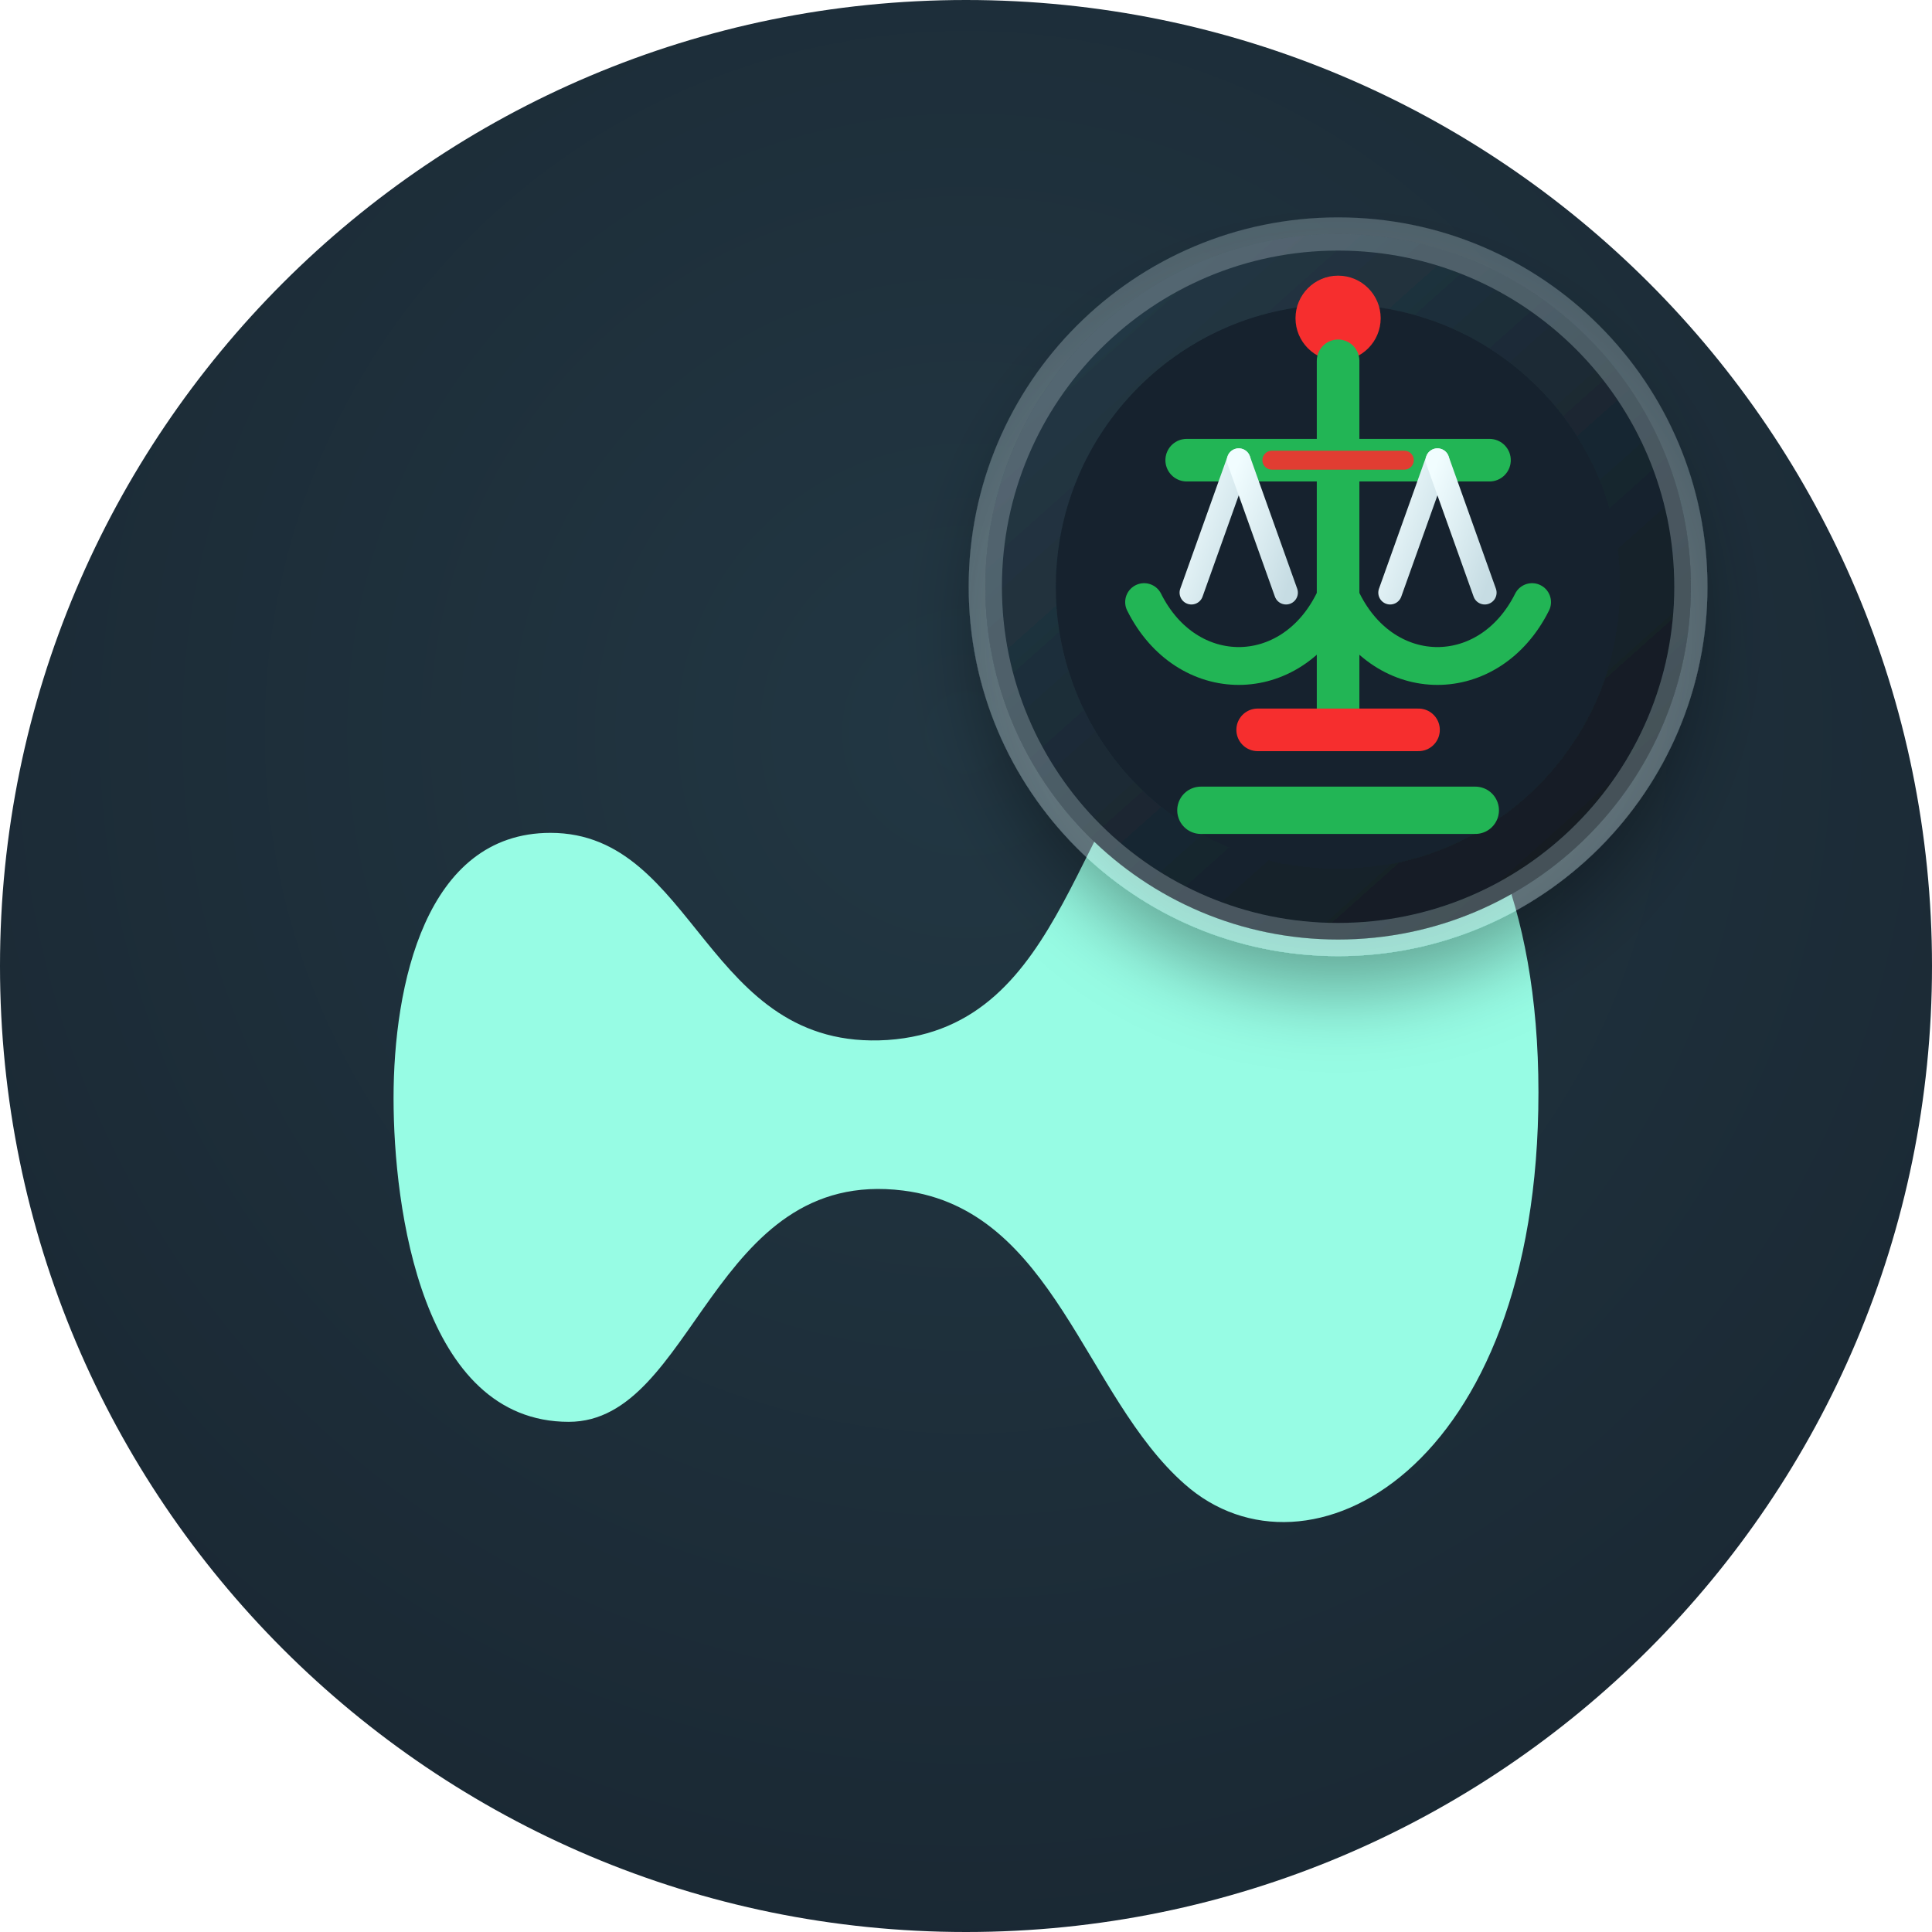
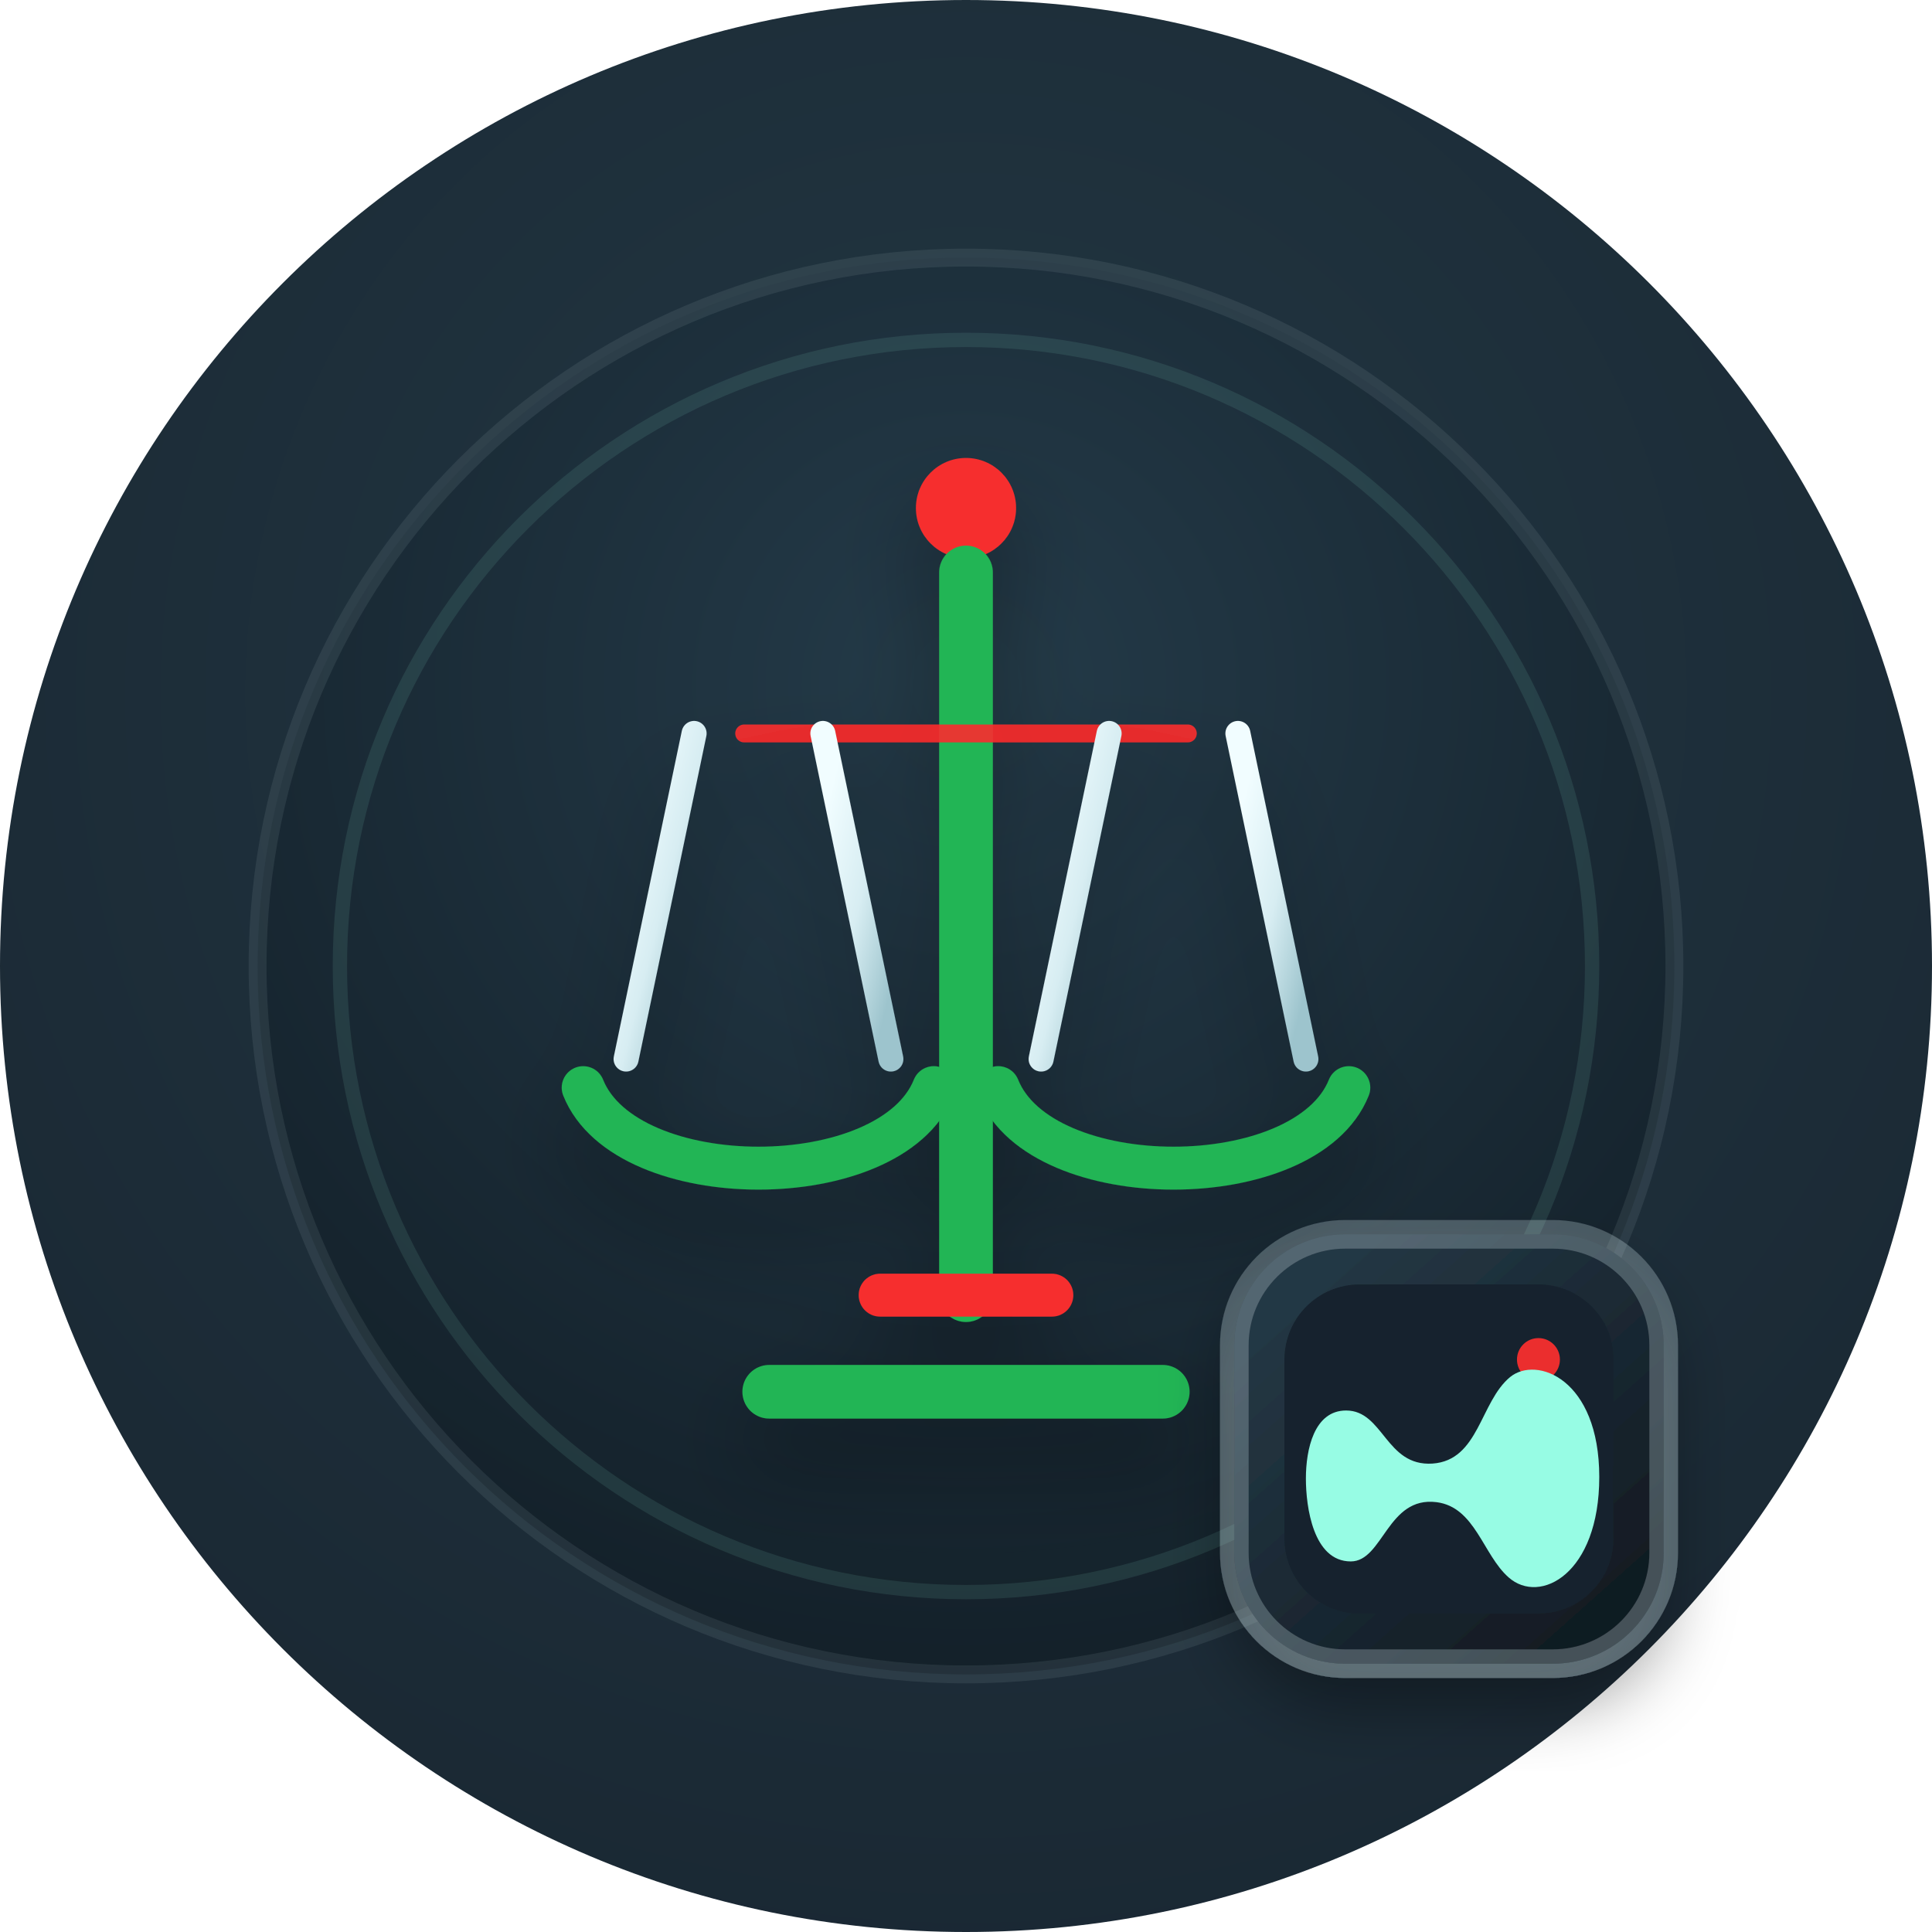
<svg xmlns="http://www.w3.org/2000/svg" viewBox="0 0 1080 1080" role="img" aria-labelledby="title desc">
  <defs>
-     <radialGradient id="bg-glow" cx="50%" cy="38%" r="72%">
+     <radialGradient id="bg-glow" cx="50%" cy="36%" r="74%">
      <stop offset="0" stop-color="#223743" />
      <stop offset="1" stop-color="#192631" />
    </radialGradient>
-     <linearGradient id="badge-gradient" x1="0.18" y1="0.14" x2="0.84" y2="0.88" gradientUnits="objectBoundingBox">
+     <radialGradient id="inner-glow" cx="50%" cy="30%" r="70%">
+       <stop offset="0" stop-color="#243b49" stop-opacity="0.95" />
+       <stop offset="1" stop-color="#132029" stop-opacity="0.92" />
+     </radialGradient>
+     <linearGradient id="scale-gradient" x1="0.18" y1="0.12" x2="0.84" y2="0.92" gradientUnits="objectBoundingBox">
+       <stop offset="0" stop-color="#f1fdff" />
+       <stop offset="0.52" stop-color="#d7edf2" />
+       <stop offset="1" stop-color="#9dc4cd" />
+     </linearGradient>
+     <linearGradient id="square-gradient" x1="0.18" y1="0.14" x2="0.84" y2="0.88" gradientUnits="objectBoundingBox">
      <stop offset="0" stop-color="#243744" />
      <stop offset="1" stop-color="#111b23" />
    </linearGradient>
-     <linearGradient id="beam-highlight" x1="0" y1="0" x2="1" y2="1">
-       <stop offset="0" stop-color="#f1fdff" />
-       <stop offset="1" stop-color="#c6dce3" />
-     </linearGradient>
-     <filter id="badge-shadow" x="-20%" y="-20%" width="140%" height="140%">
+     <filter id="main-shadow" x="-20%" y="-20%" width="140%" height="140%">
+       <feDropShadow dx="0" dy="26" stdDeviation="24" flood-color="#02060a" flood-opacity="0.3" />
+     </filter>
+     <filter id="square-shadow" x="-25%" y="-25%" width="150%" height="150%">
      <feDropShadow dx="0" dy="22" stdDeviation="18" flood-color="#02060a" flood-opacity="0.35" />
    </filter>
  </defs>
  <circle cx="540" cy="540" r="540" fill="url(#bg-glow)" />
-   <g transform="translate(220 292) scale(3.2)">
-     <path d="M200 99.582C200 165.703 159.536 186.919 138.216 168.028C120.667 152.623 115.446 120.072 89.05 116.73C55.547 112.515 52.647 157.129 30.602 157.129C4.931 157.129 0 119.781 0 100.599C0 80.981 5.511 54.242 27.411 54.242C52.937 54.242 54.387 92.461 86.294 90.427C118.057 88.247 118.637 48.429 139.232 31.426C157.215 16.749 200 32.589 200 99.582Z" fill="#97FCE4" />
+   <circle cx="540" cy="540" r="396" fill="url(#inner-glow)" stroke="#e8fbff" stroke-opacity="0.08" stroke-width="10" />
+   <circle cx="540" cy="540" r="350" fill="none" stroke="#97FCE4" stroke-opacity="0.1" stroke-width="8" />
+   <g filter="url(#main-shadow)">
+     <circle cx="540" cy="284" r="28" fill="#F62F2F" />
+     <path d="M540 320V724" stroke="#22B554" stroke-width="30" stroke-linecap="round" />
+     <path d="M324 410H756" stroke="url(#scale-gradient)" stroke-width="28" stroke-linecap="round" />
+     <path d="M416 410H664" stroke="#F62F2F" stroke-width="10" stroke-linecap="round" opacity="0.92" />
+     <path d="M388 410L350 592" stroke="url(#scale-gradient)" stroke-width="14" stroke-linecap="round" />
+     <path d="M460 410L498 592" stroke="url(#scale-gradient)" stroke-width="14" stroke-linecap="round" />
+     <path d="M620 410L582 592" stroke="url(#scale-gradient)" stroke-width="14" stroke-linecap="round" />
+     <path d="M692 410L730 592" stroke="url(#scale-gradient)" stroke-width="14" stroke-linecap="round" />
+     <path d="M326 608C350 668 498 668 522 608" fill="none" stroke="#22B554" stroke-width="24" stroke-linecap="round" stroke-linejoin="round" />
+     <path d="M558 608C582 668 730 668 754 608" fill="none" stroke="#22B554" stroke-width="24" stroke-linecap="round" stroke-linejoin="round" />
+     <path d="M492 724H588" stroke="#F62F2F" stroke-width="24" stroke-linecap="round" />
+     <path d="M430 778H650" stroke="#22B554" stroke-width="30" stroke-linecap="round" />
+     <path d="M470 836H610" stroke="url(#scale-gradient)" stroke-width="20" stroke-linecap="round" />
  </g>
-   <g filter="url(#badge-shadow)" transform="translate(748 328) scale(1.16) translate(-786 -790)">
-     <circle cx="786" cy="790" r="170" fill="url(#badge-gradient)" stroke="#e8fbff" stroke-opacity="0.24" stroke-width="16" />
-     <circle cx="786" cy="790" r="136" fill="#16232d" />
-     <g transform="translate(786 786) scale(1.14) translate(-786 -786)">
-       <circle cx="786" cy="676" r="18" fill="#F62F2F" />
-       <path d="M786 694V850" stroke="#22B554" stroke-width="18" stroke-linecap="round" />
-       <path d="M722 736H850" stroke="#22B554" stroke-width="18" stroke-linecap="round" />
-       <path d="M758 736H814" stroke="#F62F2F" stroke-width="8" stroke-linecap="round" opacity="0.9" />
-       <path d="M744 736L724 792" stroke="url(#beam-highlight)" stroke-width="10" stroke-linecap="round" />
-       <path d="M744 736L764 792" stroke="url(#beam-highlight)" stroke-width="10" stroke-linecap="round" />
-       <path d="M828 736L808 792" stroke="url(#beam-highlight)" stroke-width="10" stroke-linecap="round" />
-       <path d="M828 736L848 792" stroke="url(#beam-highlight)" stroke-width="10" stroke-linecap="round" />
-       <path d="M704 796C722 832 766 832 784 796" fill="none" stroke="#22B554" stroke-width="16" stroke-linecap="round" stroke-linejoin="round" />
-       <path d="M788 796C806 832 850 832 868 796" fill="none" stroke="#22B554" stroke-width="16" stroke-linecap="round" stroke-linejoin="round" />
-       <path d="M752 850H820" stroke="#F62F2F" stroke-width="18" stroke-linecap="round" />
-       <path d="M728 884H844" stroke="#22B554" stroke-width="20" stroke-linecap="round" />
+   <g filter="url(#square-shadow)">
+     <rect x="690" y="690" width="240" height="240" rx="62" fill="url(#square-gradient)" stroke="#e8fbff" stroke-opacity="0.24" stroke-width="16" />
+     <rect x="718" y="718" width="184" height="184" rx="42" fill="#16232d" />
+     <circle cx="860" cy="760" r="12" fill="#F62F2F" opacity="0.95" />
+     <g transform="translate(730 744) scale(0.82)">
+       <path d="M200 99.582C200 165.703 159.536 186.919 138.216 168.028C120.667 152.623 115.446 120.072 89.05 116.73C55.547 112.515 52.647 157.129 30.602 157.129C4.931 157.129 0 119.781 0 100.599C0 80.981 5.511 54.242 27.411 54.242C52.937 54.242 54.387 92.461 86.294 90.427C118.057 88.247 118.637 48.429 139.232 31.426C157.215 16.749 200 32.589 200 99.582Z" fill="#97FCE4" />
    </g>
  </g>
</svg>
